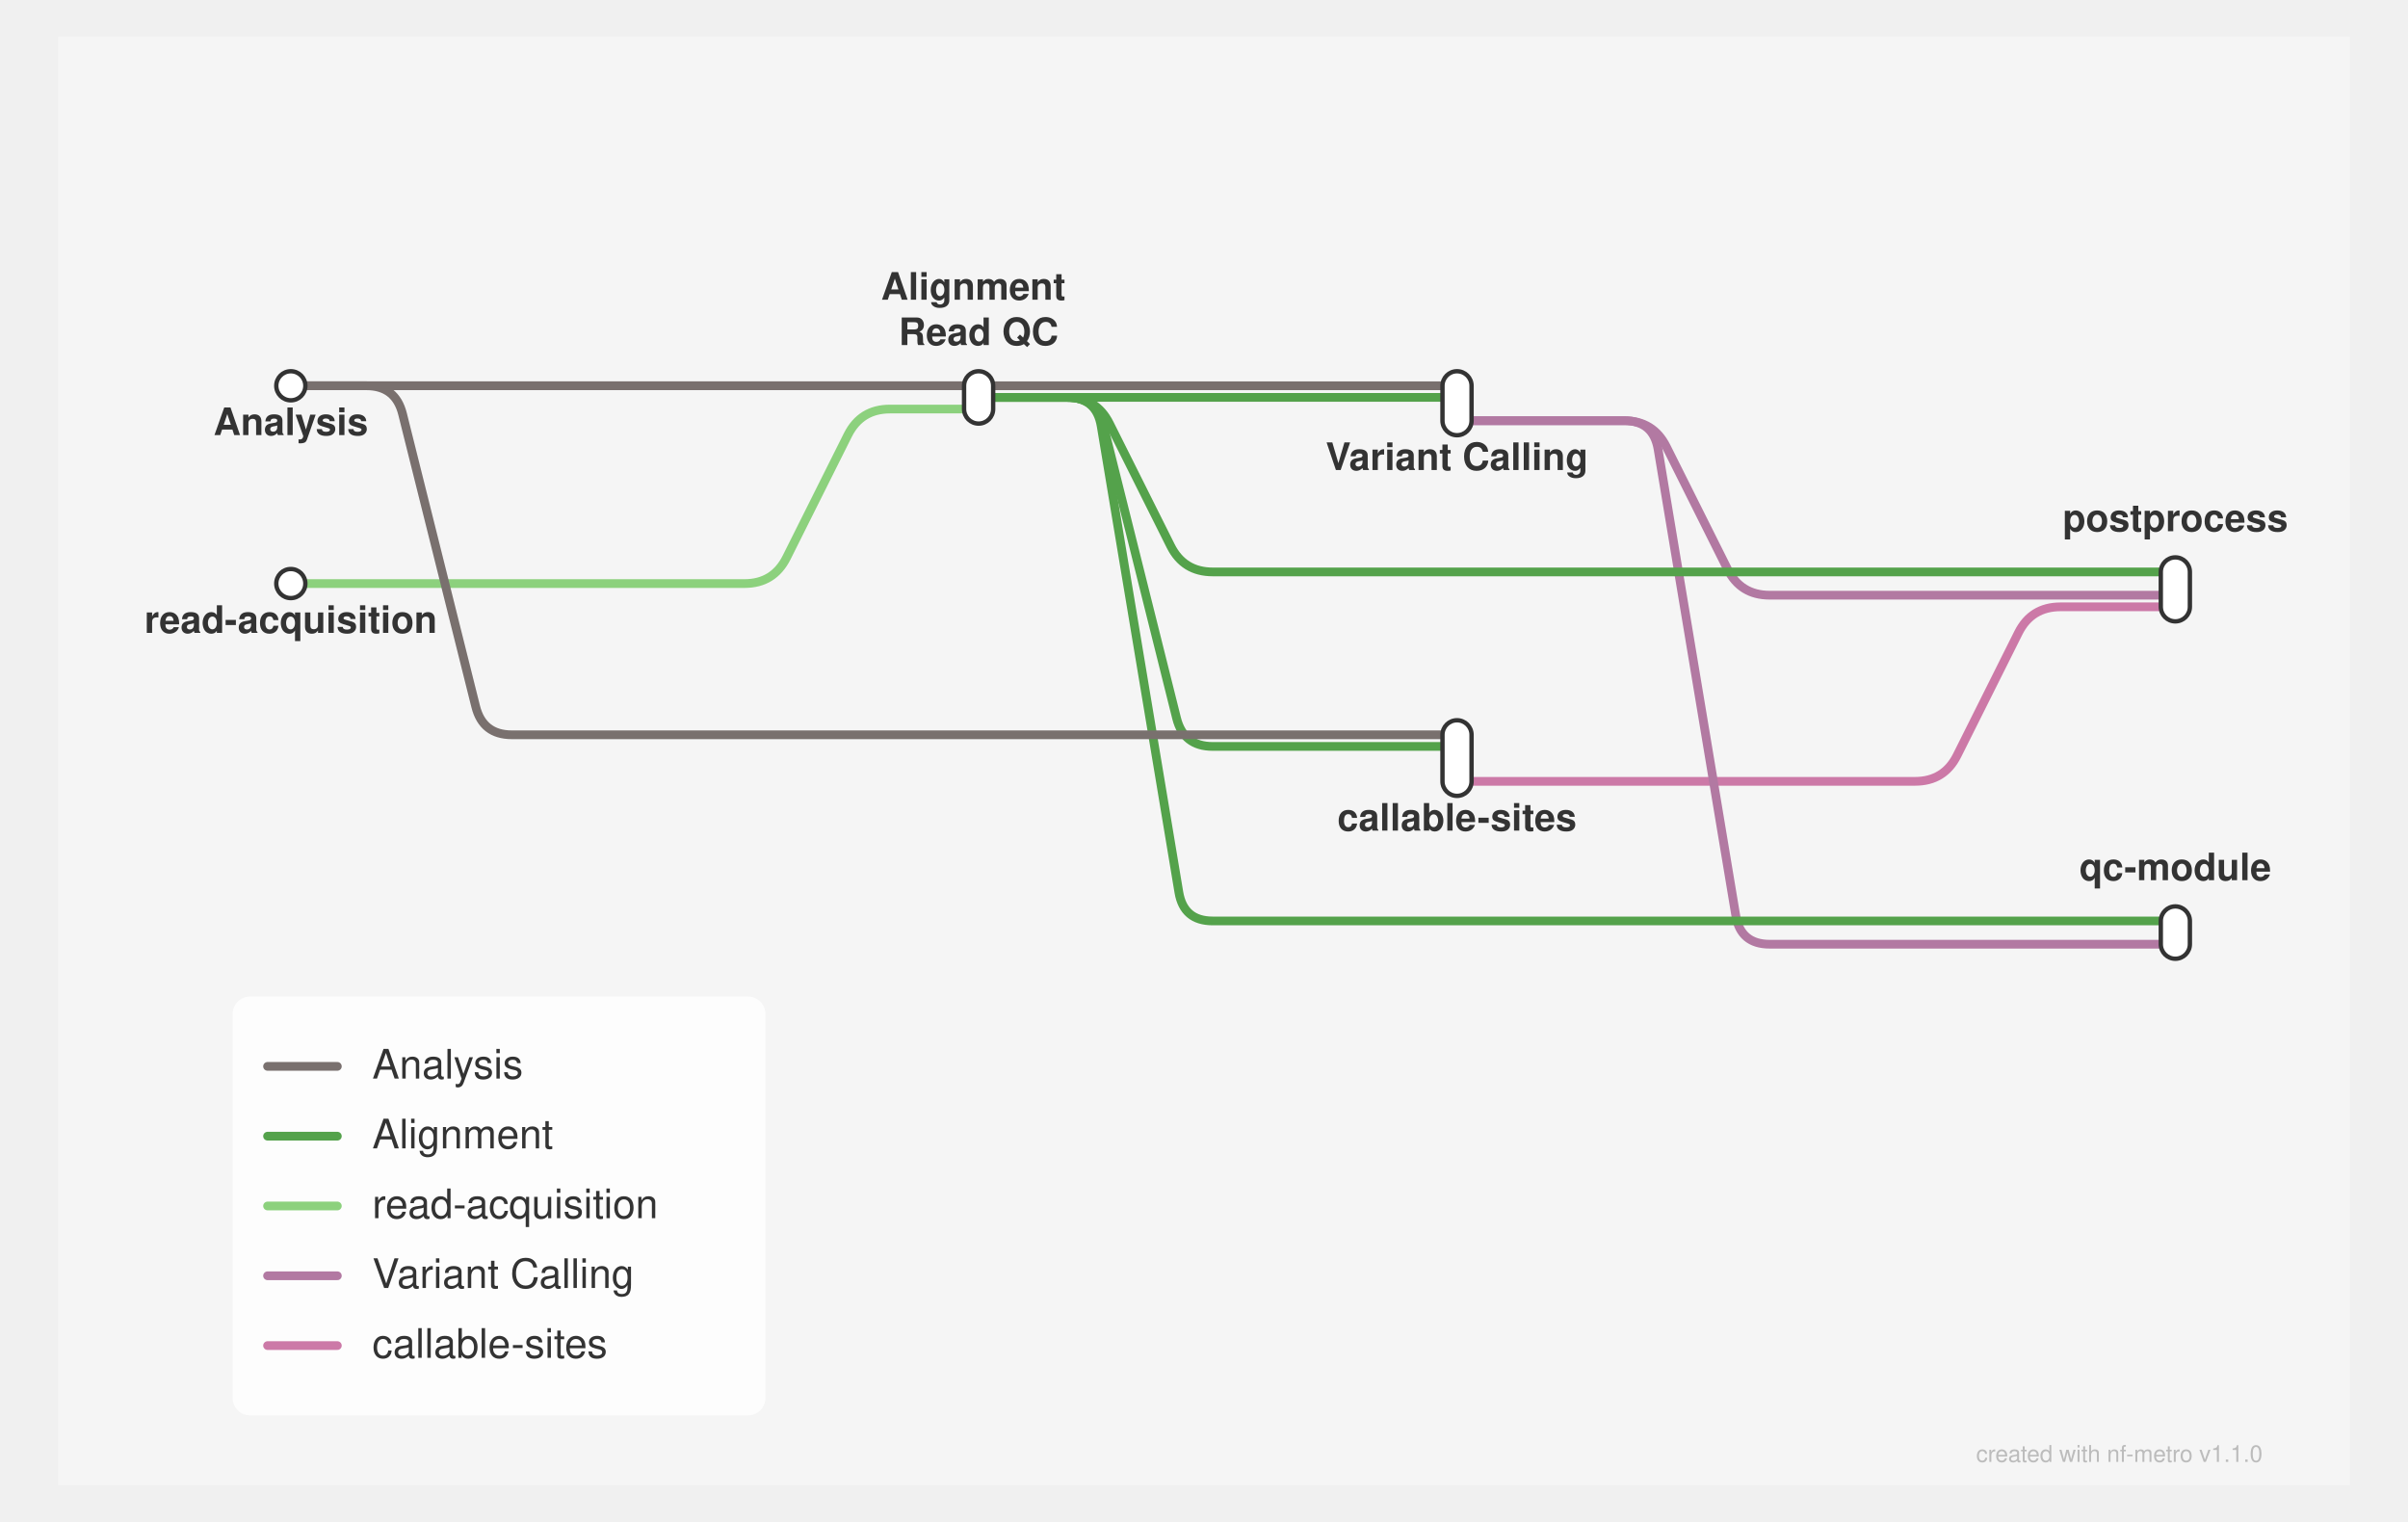
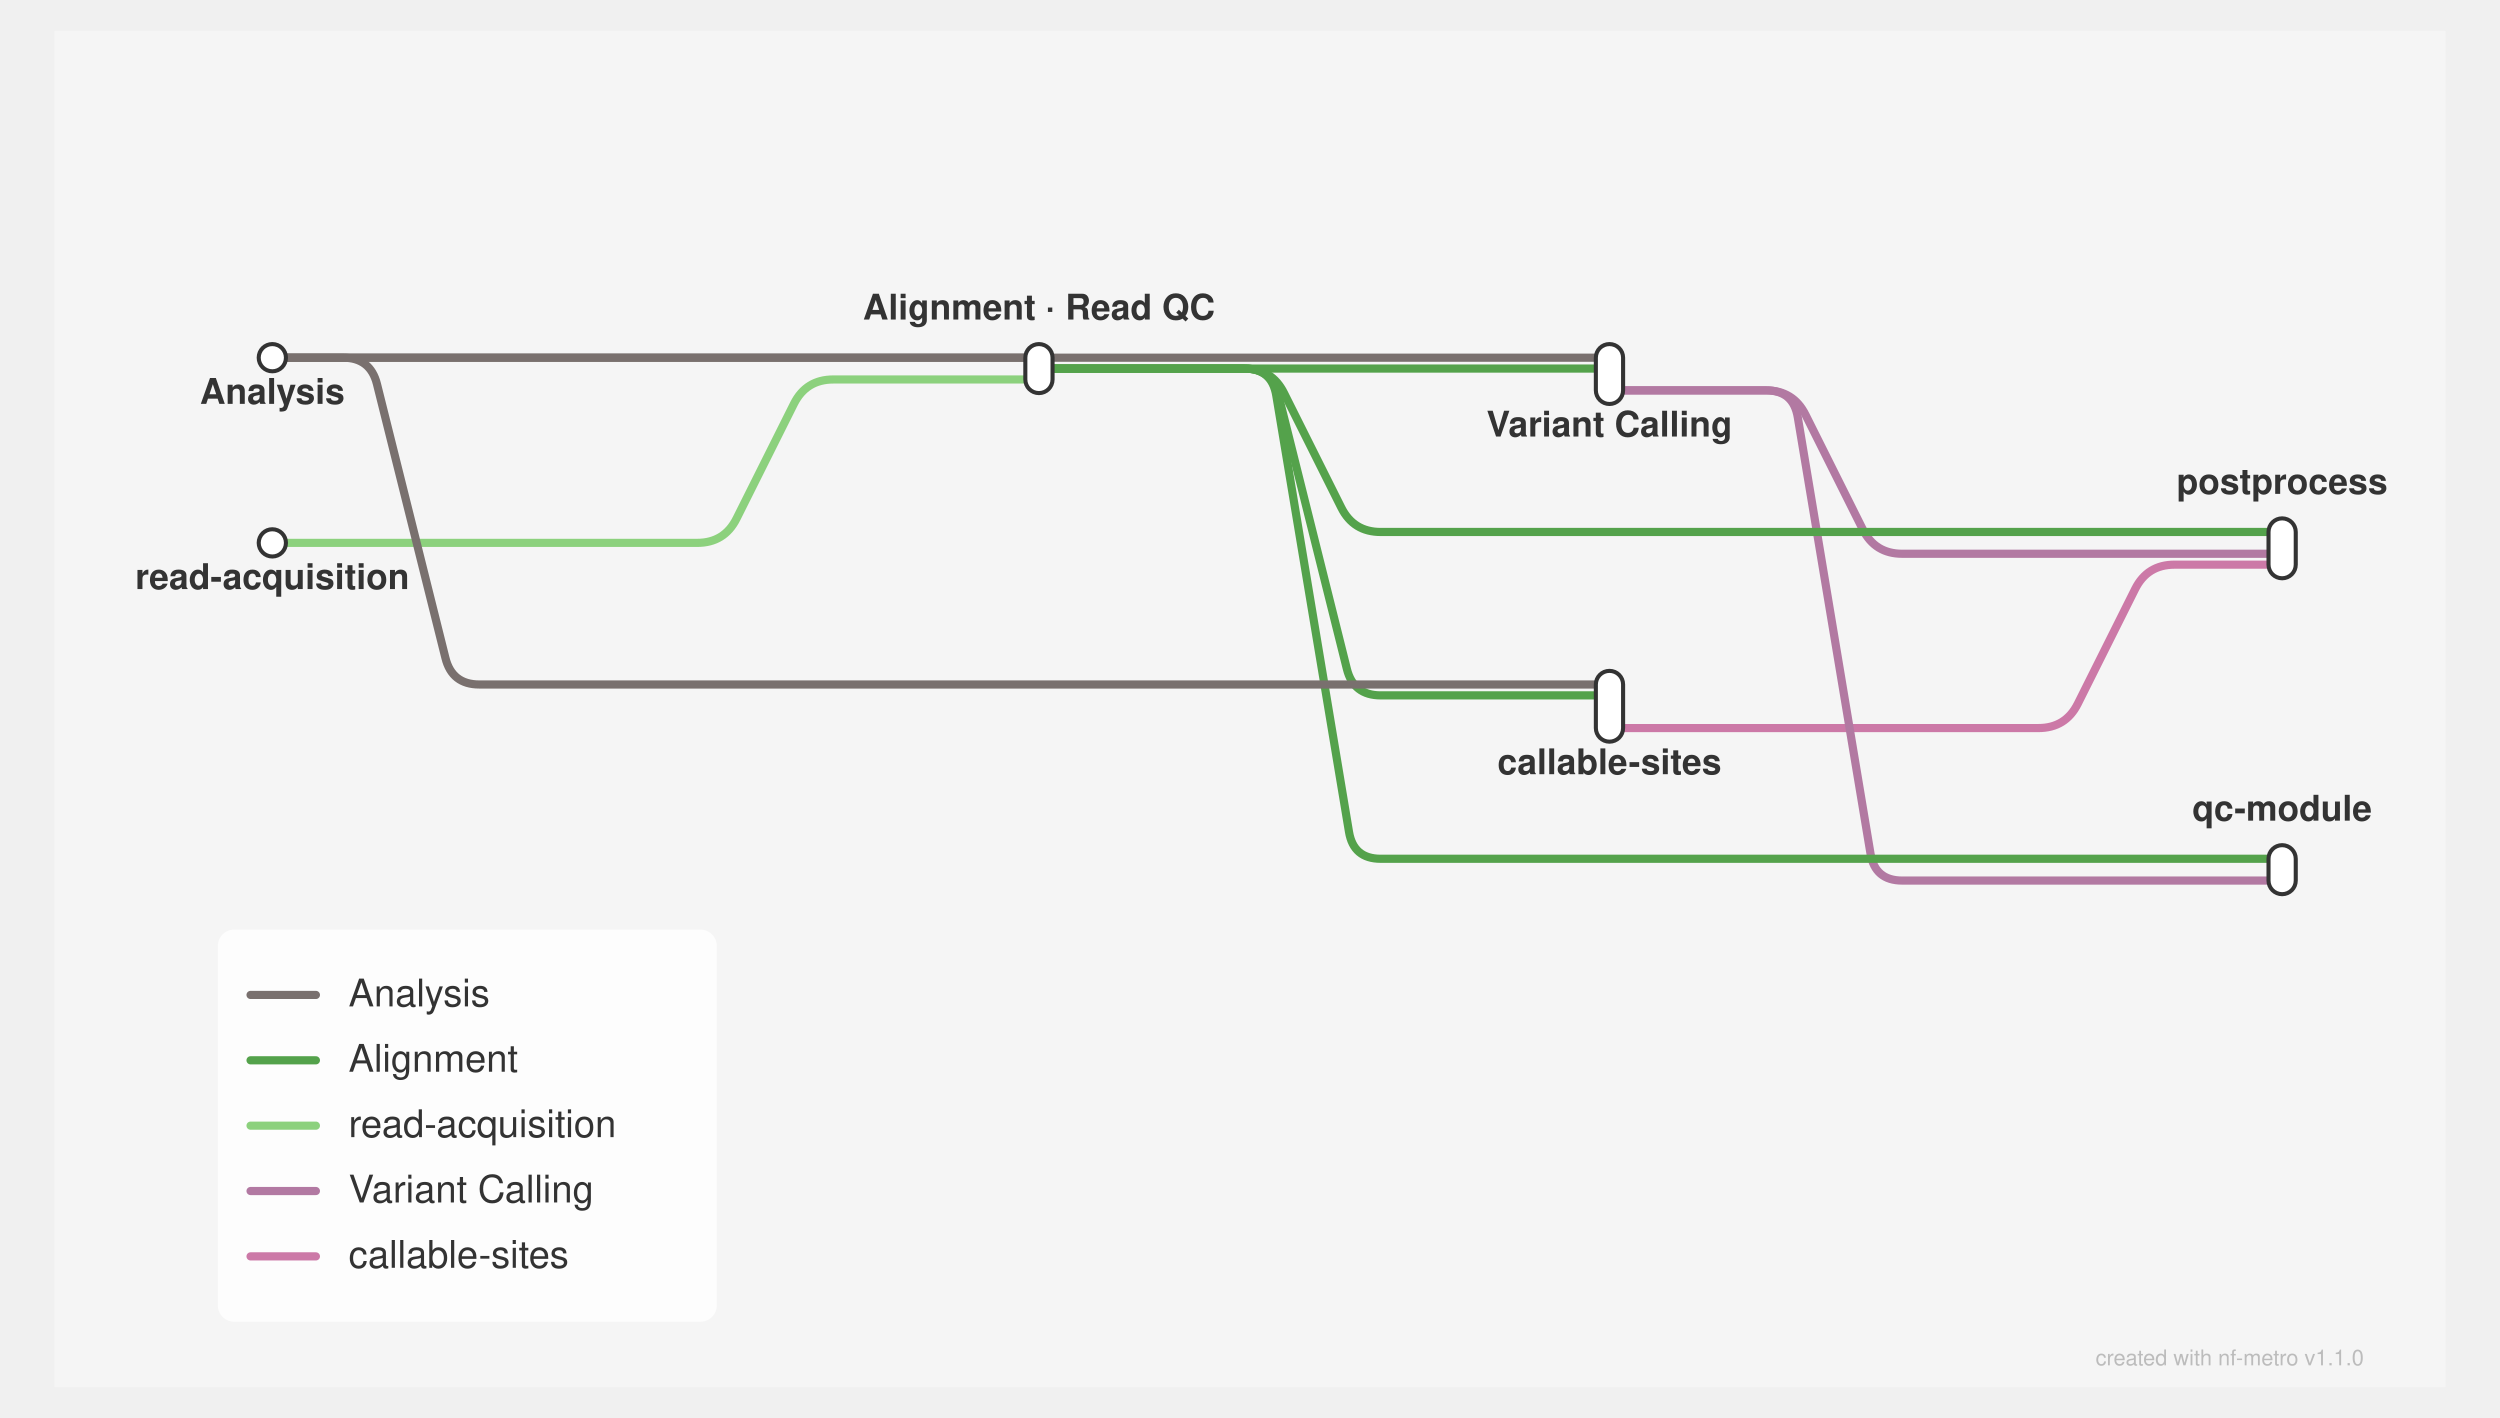
- <svg xmlns="http://www.w3.org/2000/svg" width="788" height="498" viewBox="-20 0 828 498" style="color-scheme: light">
+ <svg xmlns="http://www.w3.org/2000/svg" width="878" height="498" viewBox="-20 0 918 498" style="color-scheme: light">
  <defs>
</defs>
  <style>.nf-metro-bg { fill: var(--nfm-map-bg, light-dark(#f5f5f5, #2b2b2b)); }
.nf-metro-title { fill: var(--nfm-map-title-color, light-dark(#111111, #ffffff)); }
.nf-metro-station-label { fill: var(--nfm-map-label-color, light-dark(#333333, #e0e0e0)); }
.nf-metro-section-box { fill: var(--nfm-map-section-fill, light-dark(#ededed, #373737)); stroke: var(--nfm-map-section-stroke, light-dark(#e6e6e6, #595959)); }
.nf-metro-section-label { fill: var(--nfm-map-section-label-color, light-dark(#666666, #c8c8c8)); }
.nf-metro-group-label { fill: var(--nfm-map-section-label-color, light-dark(#666666, #c8c8c8)); }
.nf-metro-group-underline { stroke: var(--nfm-map-section-label-color, light-dark(#666666, #c8c8c8)); }
.nf-metro-legend-bg { fill: var(--nfm-map-legend-bg, light-dark(rgba(255, 255, 255, 0.8), rgba(0, 0, 0, 0.3))); }
.nf-metro-legend-text { fill: var(--nfm-map-legend-text-color, light-dark(#333333, #e0e0e0)); }
.nf-metro-marker-stroke { stroke: var(--nfm-map-marker-stroke, light-dark(#333333, #f0f0f0)); }
.nf-metro-label-halo { fill: var(--nfm-map-bg, light-dark(#f5f5f5, #2b2b2b)); stroke: var(--nfm-map-bg, light-dark(#f5f5f5, #2b2b2b)); }</style>
-   <rect x="0" y="0" width="788" height="498" fill="#f5f5f5" class="nf-metro-bg" />
-   <path d="M481.0,256.0 L638.5,256.0 Q648.5,256.0,652.972,247.056 L674.028,204.944 Q678.5,196.0,688.5,196.0 L728.0,196.0" stroke="#CC79A7" stroke-width="3.0" fill="none" stroke-linecap="round" stroke-linejoin="round" class="metro-line-callable_sites" data-line-id="callable_sites" />
-   <path d="M481.0,132.0 L538.5,132.0 Q548.5,132.0,552.972,140.944 L574.028,183.056 Q578.5,192.0,588.5,192.0 L728.0,192.0" stroke="#B279A2" stroke-width="3.0" fill="none" stroke-linecap="round" stroke-linejoin="round" class="metro-line-variant" data-line-id="variant" />
-   <path d="M481.0,132.0 L538.5,132.0 Q548.5,132.0,550.144,141.864 L576.856,302.136 Q578.5,312.0,588.5,312.0 L728.0,312.0" stroke="#B279A2" stroke-width="3.0" fill="none" stroke-linecap="round" stroke-linejoin="round" class="metro-line-variant" data-line-id="variant" />
-   <path d="M80.0,188.0 L236.0,188.0 Q246.0,188.0,250.472,179.056 L271.528,136.944 Q276.0,128.0,286.0,128.0 L316.5,128.0" stroke="#8CD17D" stroke-width="3.0" fill="none" stroke-linecap="round" stroke-linejoin="round" class="metro-line-read_acquisition" data-line-id="read_acquisition" />
-   <path d="M316.5,124.0 L347.0,124.0 Q357.0,124.0,359.425,133.701 L384.575,234.299 Q387.0,244.0,397.0,244.0 L481.0,244.0" stroke="#54A24B" stroke-width="3.0" fill="none" stroke-linecap="round" stroke-linejoin="round" class="metro-line-align" data-line-id="align" />
-   <path d="M316.5,124.0 L347.0,124.0 Q357.0,124.0,361.472,132.944 L382.528,175.056 Q387.0,184.0,397.0,184.0 L728.0,184.0" stroke="#54A24B" stroke-width="3.0" fill="none" stroke-linecap="round" stroke-linejoin="round" class="metro-line-align" data-line-id="align" />
-   <path d="M316.5,124.0 L347.0,124.0 Q357.0,124.0,358.644,133.864 L385.356,294.136 Q387.0,304.0,397.0,304.0 L728.0,304.0" stroke="#54A24B" stroke-width="3.0" fill="none" stroke-linecap="round" stroke-linejoin="round" class="metro-line-align" data-line-id="align" />
-   <path d="M316.5,124.0 L481.0,124.0" stroke="#54A24B" stroke-width="3.0" stroke-linecap="round" class="metro-line-align" data-line-id="align" />
-   <path d="M80.0,120.0 L316.5,120.0" stroke="#79706E" stroke-width="3.0" stroke-linecap="round" class="metro-line-generic" data-line-id="generic" />
-   <path d="M80.0,120.0 L106.0,120.0 Q116.0,120.0,118.425,129.701 L143.575,230.299 Q146.0,240.0,156.0,240.0 L481.0,240.0" stroke="#79706E" stroke-width="3.0" fill="none" stroke-linecap="round" stroke-linejoin="round" class="metro-line-generic" data-line-id="generic" />
-   <path d="M80.0,120.0 L481.0,120.0" stroke="#79706E" stroke-width="3.0" stroke-linecap="round" class="metro-line-generic" data-line-id="generic" />
+   <rect x="0" y="0" width="878" height="498" fill="#f5f5f5" class="nf-metro-bg" />
+   <path d="M571.0,256.0 L728.5,256.0 Q738.5,256.0,742.972,247.056 L764.028,204.944 Q768.5,196.0,778.5,196.0 L818.0,196.0" stroke="#CC79A7" stroke-width="3.0" fill="none" stroke-linecap="round" stroke-linejoin="round" class="metro-line-callable_sites" data-line-id="callable_sites" />
+   <path d="M571.0,132.0 L628.5,132.0 Q638.5,132.0,642.972,140.944 L664.028,183.056 Q668.5,192.0,678.5,192.0 L818.0,192.0" stroke="#B279A2" stroke-width="3.0" fill="none" stroke-linecap="round" stroke-linejoin="round" class="metro-line-variant" data-line-id="variant" />
+   <path d="M571.0,132.0 L628.5,132.0 Q638.5,132.0,640.144,141.864 L666.856,302.136 Q668.5,312.0,678.5,312.0 L818.0,312.0" stroke="#B279A2" stroke-width="3.0" fill="none" stroke-linecap="round" stroke-linejoin="round" class="metro-line-variant" data-line-id="variant" />
+   <path d="M80.0,188.0 L236.0,188.0 Q246.0,188.0,250.472,179.056 L271.528,136.944 Q276.0,128.0,286.0,128.0 L361.5,128.0" stroke="#8CD17D" stroke-width="3.0" fill="none" stroke-linecap="round" stroke-linejoin="round" class="metro-line-read_acquisition" data-line-id="read_acquisition" />
+   <path d="M361.5,124.0 L437.0,124.0 Q447.0,124.0,449.425,133.701 L474.575,234.299 Q477.0,244.0,487.0,244.0 L571.0,244.0" stroke="#54A24B" stroke-width="3.0" fill="none" stroke-linecap="round" stroke-linejoin="round" class="metro-line-align" data-line-id="align" />
+   <path d="M361.5,124.0 L437.0,124.0 Q447.0,124.0,451.472,132.944 L472.528,175.056 Q477.0,184.0,487.0,184.0 L818.0,184.0" stroke="#54A24B" stroke-width="3.0" fill="none" stroke-linecap="round" stroke-linejoin="round" class="metro-line-align" data-line-id="align" />
+   <path d="M361.5,124.0 L437.0,124.0 Q447.0,124.0,448.644,133.864 L475.356,294.136 Q477.0,304.0,487.0,304.0 L818.0,304.0" stroke="#54A24B" stroke-width="3.0" fill="none" stroke-linecap="round" stroke-linejoin="round" class="metro-line-align" data-line-id="align" />
+   <path d="M361.5,124.0 L571.0,124.0" stroke="#54A24B" stroke-width="3.0" stroke-linecap="round" class="metro-line-align" data-line-id="align" />
+   <path d="M80.0,120.0 L361.5,120.0" stroke="#79706E" stroke-width="3.0" stroke-linecap="round" class="metro-line-generic" data-line-id="generic" />
+   <path d="M80.0,120.0 L106.0,120.0 Q116.0,120.0,118.425,129.701 L143.575,230.299 Q146.0,240.0,156.0,240.0 L571.0,240.0" stroke="#79706E" stroke-width="3.0" fill="none" stroke-linecap="round" stroke-linejoin="round" class="metro-line-generic" data-line-id="generic" />
+   <path d="M80.0,120.0 L571.0,120.0" stroke="#79706E" stroke-width="3.0" stroke-linecap="round" class="metro-line-generic" data-line-id="generic" />
  <g class="nf-metro-station-group" data-node-id="g_generic_generic" data-node-cx="80.0" data-node-cy="120.0" data-node-r="5.0" data-node-groups="generic" data-node-w="10.0" data-node-h="10.0" data-node-rx="5.0">
    <rect x="75.0" y="115.0" width="10.0" height="10.0" rx="5.0" ry="5.0" fill="#ffffff" stroke="#333333" stroke-width="1.5" class="nf-metro-station" data-station-id="g_generic_generic" data-station-lines="generic" data-station-label="Analysis" />
  </g>
  <g class="nf-metro-station-group" data-node-id="g_read_acquisition_read_acquisition" data-node-cx="80.0" data-node-cy="188.0" data-node-r="5.0" data-node-groups="read_acquisition" data-node-w="10.0" data-node-h="10.0" data-node-rx="5.0">
    <rect x="75.0" y="183.0" width="10.0" height="10.0" rx="5.0" ry="5.0" fill="#ffffff" stroke="#333333" stroke-width="1.5" class="nf-metro-station" data-station-id="g_read_acquisition_read_acquisition" data-station-lines="read_acquisition" data-station-label="read-acquisition" />
  </g>
-   <g class="nf-metro-station-group" data-node-id="g_align_qc_align" data-node-cx="316.5" data-node-cy="124.0" data-node-r="5.0" data-node-groups="align,generic,read_acquisition" data-node-w="10.0" data-node-h="18.0" data-node-rx="5.0">
-     <rect x="311.5" y="115.0" width="10.0" height="18.0" rx="5.0" ry="5.0" fill="#ffffff" stroke="#333333" stroke-width="1.5" class="nf-metro-station" data-station-id="g_align_qc_align" data-station-lines="align,generic,read_acquisition" data-station-label="Alignment Read QC" />
+   <g class="nf-metro-station-group" data-node-id="g_align_qc_align" data-node-cx="361.5" data-node-cy="124.0" data-node-r="5.0" data-node-groups="align,generic,read_acquisition" data-node-w="10.0" data-node-h="18.0" data-node-rx="5.0">
+     <rect x="356.5" y="115.0" width="10.0" height="18.0" rx="5.0" ry="5.0" fill="#ffffff" stroke="#333333" stroke-width="1.5" class="nf-metro-station" data-station-id="g_align_qc_align" data-station-lines="align,generic,read_acquisition" data-station-label="Alignment · Read QC" />
  </g>
-   <g class="nf-metro-station-group" data-node-id="g_variant_variant" data-node-cx="481.0" data-node-cy="126.0" data-node-r="5.0" data-node-groups="align,generic,variant" data-node-w="10.0" data-node-h="22.0" data-node-rx="5.0">
-     <rect x="476.0" y="115.0" width="10.0" height="22.0" rx="5.0" ry="5.0" fill="#ffffff" stroke="#333333" stroke-width="1.5" class="nf-metro-station" data-station-id="g_variant_variant" data-station-lines="align,generic,variant" data-station-label="Variant Calling" />
+   <g class="nf-metro-station-group" data-node-id="g_variant_variant" data-node-cx="571.0" data-node-cy="126.0" data-node-r="5.0" data-node-groups="align,generic,variant" data-node-w="10.0" data-node-h="22.0" data-node-rx="5.0">
+     <rect x="566.0" y="115.0" width="10.0" height="22.0" rx="5.0" ry="5.0" fill="#ffffff" stroke="#333333" stroke-width="1.5" class="nf-metro-station" data-station-id="g_variant_variant" data-station-lines="align,generic,variant" data-station-label="Variant Calling" />
  </g>
-   <g class="nf-metro-station-group" data-node-id="g_callable_sites_callable_sites" data-node-cx="481.0" data-node-cy="248.0" data-node-r="5.0" data-node-groups="align,callable_sites,generic" data-node-w="10.0" data-node-h="26.0" data-node-rx="5.0">
-     <rect x="476.0" y="235.0" width="10.0" height="26.0" rx="5.0" ry="5.0" fill="#ffffff" stroke="#333333" stroke-width="1.5" class="nf-metro-station" data-station-id="g_callable_sites_callable_sites" data-station-lines="align,callable_sites,generic" data-station-label="callable-sites" />
+   <g class="nf-metro-station-group" data-node-id="g_callable_sites_callable_sites" data-node-cx="571.0" data-node-cy="248.0" data-node-r="5.0" data-node-groups="align,callable_sites,generic" data-node-w="10.0" data-node-h="26.0" data-node-rx="5.0">
+     <rect x="566.0" y="235.0" width="10.0" height="26.0" rx="5.0" ry="5.0" fill="#ffffff" stroke="#333333" stroke-width="1.5" class="nf-metro-station" data-station-id="g_callable_sites_callable_sites" data-station-lines="align,callable_sites,generic" data-station-label="callable-sites" />
  </g>
-   <g class="nf-metro-station-group" data-node-id="g_postprocess_postprocess" data-node-cx="728.0" data-node-cy="190.0" data-node-r="5.0" data-node-groups="align,callable_sites,variant" data-node-w="10.0" data-node-h="22.0" data-node-rx="5.0">
-     <rect x="723.0" y="179.0" width="10.0" height="22.0" rx="5.0" ry="5.0" fill="#ffffff" stroke="#333333" stroke-width="1.5" class="nf-metro-station" data-station-id="g_postprocess_postprocess" data-station-lines="align,callable_sites,variant" data-station-label="postprocess" />
+   <g class="nf-metro-station-group" data-node-id="g_postprocess_postprocess" data-node-cx="818.0" data-node-cy="190.0" data-node-r="5.0" data-node-groups="align,callable_sites,variant" data-node-w="10.0" data-node-h="22.0" data-node-rx="5.0">
+     <rect x="813.0" y="179.0" width="10.0" height="22.0" rx="5.0" ry="5.0" fill="#ffffff" stroke="#333333" stroke-width="1.5" class="nf-metro-station" data-station-id="g_postprocess_postprocess" data-station-lines="align,callable_sites,variant" data-station-label="postprocess" />
  </g>
-   <g class="nf-metro-station-group" data-node-id="g_qc_module_qc_module" data-node-cx="728.0" data-node-cy="308.0" data-node-r="5.0" data-node-groups="align,variant" data-node-w="10.0" data-node-h="18.0" data-node-rx="5.0">
-     <rect x="723.0" y="299.0" width="10.0" height="18.0" rx="5.0" ry="5.0" fill="#ffffff" stroke="#333333" stroke-width="1.5" class="nf-metro-station" data-station-id="g_qc_module_qc_module" data-station-lines="align,variant" data-station-label="qc-module" />
+   <g class="nf-metro-station-group" data-node-id="g_qc_module_qc_module" data-node-cx="818.0" data-node-cy="308.0" data-node-r="5.0" data-node-groups="align,variant" data-node-w="10.0" data-node-h="18.0" data-node-rx="5.0">
+     <rect x="813.0" y="299.0" width="10.0" height="18.0" rx="5.0" ry="5.0" fill="#ffffff" stroke="#333333" stroke-width="1.5" class="nf-metro-station" data-station-id="g_qc_module_qc_module" data-station-lines="align,variant" data-station-label="qc-module" />
  </g>
  <text x="80.0" y="131.0" font-size="13.0" fill="#f5f5f5" stroke="#f5f5f5" stroke-width="3.0" stroke-linejoin="round" font-family="'Helvetica Neue', Helvetica, Arial, sans-serif" font-weight="bold" aria-hidden="true" class="nf-metro-label-halo" text-anchor="middle" dominant-baseline="hanging">Analysis</text>
  <text x="80.0" y="131.0" font-size="13.0" fill="#333333" font-family="'Helvetica Neue', Helvetica, Arial, sans-serif" font-weight="bold" text-anchor="middle" dominant-baseline="hanging" data-station-id="g_generic_generic" class="nf-metro-station-label">Analysis</text>
  <text x="80.0" y="199.0" font-size="13.0" fill="#f5f5f5" stroke="#f5f5f5" stroke-width="3.0" stroke-linejoin="round" font-family="'Helvetica Neue', Helvetica, Arial, sans-serif" font-weight="bold" aria-hidden="true" class="nf-metro-label-halo" text-anchor="middle" dominant-baseline="hanging">read-acquisition</text>
  <text x="80.0" y="199.0" font-size="13.0" fill="#333333" font-family="'Helvetica Neue', Helvetica, Arial, sans-serif" font-weight="bold" text-anchor="middle" dominant-baseline="hanging" data-station-id="g_read_acquisition_read_acquisition" class="nf-metro-station-label">read-acquisition</text>
-   <text x="316.5" y="90.4" font-size="13.0" fill="#f5f5f5" stroke="#f5f5f5" stroke-width="3.0" stroke-linejoin="round" font-family="'Helvetica Neue', Helvetica, Arial, sans-serif" font-weight="bold" aria-hidden="true" class="nf-metro-label-halo" text-anchor="middle" dominant-baseline="auto">
-     <tspan x="316.5" dy="0em">Alignment</tspan>
-     <tspan x="316.5" dy="1.2em">Read QC</tspan>
-   </text>
-   <text x="316.5" y="90.4" font-size="13.0" fill="#333333" font-family="'Helvetica Neue', Helvetica, Arial, sans-serif" font-weight="bold" text-anchor="middle" dominant-baseline="auto" data-station-id="g_align_qc_align" class="nf-metro-station-label">
-     <tspan x="316.5" dy="0em">Alignment</tspan>
-     <tspan x="316.5" dy="1.2em">Read QC</tspan>
-   </text>
-   <text x="481.0" y="143.0" font-size="13.0" fill="#f5f5f5" stroke="#f5f5f5" stroke-width="3.0" stroke-linejoin="round" font-family="'Helvetica Neue', Helvetica, Arial, sans-serif" font-weight="bold" aria-hidden="true" class="nf-metro-label-halo" text-anchor="middle" dominant-baseline="hanging">Variant Calling</text>
-   <text x="481.0" y="143.0" font-size="13.0" fill="#333333" font-family="'Helvetica Neue', Helvetica, Arial, sans-serif" font-weight="bold" text-anchor="middle" dominant-baseline="hanging" data-station-id="g_variant_variant" class="nf-metro-station-label">Variant Calling</text>
-   <text x="481.0" y="267.0" font-size="13.0" fill="#f5f5f5" stroke="#f5f5f5" stroke-width="3.0" stroke-linejoin="round" font-family="'Helvetica Neue', Helvetica, Arial, sans-serif" font-weight="bold" aria-hidden="true" class="nf-metro-label-halo" text-anchor="middle" dominant-baseline="hanging">callable-sites</text>
-   <text x="481.0" y="267.0" font-size="13.0" fill="#333333" font-family="'Helvetica Neue', Helvetica, Arial, sans-serif" font-weight="bold" text-anchor="middle" dominant-baseline="hanging" data-station-id="g_callable_sites_callable_sites" class="nf-metro-station-label">callable-sites</text>
-   <text x="728.0" y="170.0" font-size="13.0" fill="#f5f5f5" stroke="#f5f5f5" stroke-width="3.0" stroke-linejoin="round" font-family="'Helvetica Neue', Helvetica, Arial, sans-serif" font-weight="bold" aria-hidden="true" class="nf-metro-label-halo" text-anchor="middle" dominant-baseline="auto">postprocess</text>
-   <text x="728.0" y="170.0" font-size="13.0" fill="#333333" font-family="'Helvetica Neue', Helvetica, Arial, sans-serif" font-weight="bold" text-anchor="middle" dominant-baseline="auto" data-station-id="g_postprocess_postprocess" class="nf-metro-station-label">postprocess</text>
-   <text x="728.0" y="290.0" font-size="13.0" fill="#f5f5f5" stroke="#f5f5f5" stroke-width="3.0" stroke-linejoin="round" font-family="'Helvetica Neue', Helvetica, Arial, sans-serif" font-weight="bold" aria-hidden="true" class="nf-metro-label-halo" text-anchor="middle" dominant-baseline="auto">qc-module</text>
-   <text x="728.0" y="290.0" font-size="13.0" fill="#333333" font-family="'Helvetica Neue', Helvetica, Arial, sans-serif" font-weight="bold" text-anchor="middle" dominant-baseline="auto" data-station-id="g_qc_module_qc_module" class="nf-metro-station-label">qc-module</text>
+   <text x="361.5" y="106.0" font-size="13.0" fill="#f5f5f5" stroke="#f5f5f5" stroke-width="3.0" stroke-linejoin="round" font-family="'Helvetica Neue', Helvetica, Arial, sans-serif" font-weight="bold" aria-hidden="true" class="nf-metro-label-halo" text-anchor="middle" dominant-baseline="auto">Alignment · Read QC</text>
+   <text x="361.5" y="106.0" font-size="13.0" fill="#333333" font-family="'Helvetica Neue', Helvetica, Arial, sans-serif" font-weight="bold" text-anchor="middle" dominant-baseline="auto" data-station-id="g_align_qc_align" class="nf-metro-station-label">Alignment · Read QC</text>
+   <text x="571.0" y="143.0" font-size="13.0" fill="#f5f5f5" stroke="#f5f5f5" stroke-width="3.0" stroke-linejoin="round" font-family="'Helvetica Neue', Helvetica, Arial, sans-serif" font-weight="bold" aria-hidden="true" class="nf-metro-label-halo" text-anchor="middle" dominant-baseline="hanging">Variant Calling</text>
+   <text x="571.0" y="143.0" font-size="13.0" fill="#333333" font-family="'Helvetica Neue', Helvetica, Arial, sans-serif" font-weight="bold" text-anchor="middle" dominant-baseline="hanging" data-station-id="g_variant_variant" class="nf-metro-station-label">Variant Calling</text>
+   <text x="571.0" y="267.0" font-size="13.0" fill="#f5f5f5" stroke="#f5f5f5" stroke-width="3.0" stroke-linejoin="round" font-family="'Helvetica Neue', Helvetica, Arial, sans-serif" font-weight="bold" aria-hidden="true" class="nf-metro-label-halo" text-anchor="middle" dominant-baseline="hanging">callable-sites</text>
+   <text x="571.0" y="267.0" font-size="13.0" fill="#333333" font-family="'Helvetica Neue', Helvetica, Arial, sans-serif" font-weight="bold" text-anchor="middle" dominant-baseline="hanging" data-station-id="g_callable_sites_callable_sites" class="nf-metro-station-label">callable-sites</text>
+   <text x="818.0" y="170.0" font-size="13.0" fill="#f5f5f5" stroke="#f5f5f5" stroke-width="3.0" stroke-linejoin="round" font-family="'Helvetica Neue', Helvetica, Arial, sans-serif" font-weight="bold" aria-hidden="true" class="nf-metro-label-halo" text-anchor="middle" dominant-baseline="auto">postprocess</text>
+   <text x="818.0" y="170.0" font-size="13.0" fill="#333333" font-family="'Helvetica Neue', Helvetica, Arial, sans-serif" font-weight="bold" text-anchor="middle" dominant-baseline="auto" data-station-id="g_postprocess_postprocess" class="nf-metro-station-label">postprocess</text>
+   <text x="818.0" y="290.0" font-size="13.0" fill="#f5f5f5" stroke="#f5f5f5" stroke-width="3.0" stroke-linejoin="round" font-family="'Helvetica Neue', Helvetica, Arial, sans-serif" font-weight="bold" aria-hidden="true" class="nf-metro-label-halo" text-anchor="middle" dominant-baseline="auto">qc-module</text>
+   <text x="818.0" y="290.0" font-size="13.0" fill="#333333" font-family="'Helvetica Neue', Helvetica, Arial, sans-serif" font-weight="bold" text-anchor="middle" dominant-baseline="auto" data-station-id="g_qc_module_qc_module" class="nf-metro-station-label">qc-module</text>
  <rect x="60.0" y="330.0" width="183.2" height="144.0" rx="6" ry="6" fill="rgba(255, 255, 255, 0.8)" class="nf-metro-legend-bg" />
  <path d="M72.0,354.0 L96.0,354.0" stroke="#79706E" stroke-width="3.0" stroke-linecap="round" />
  <text x="108.0" y="354.0" font-size="14.0" fill="#333333" font-family="'Helvetica Neue', Helvetica, Arial, sans-serif" dy="0.3em" class="nf-metro-legend-text">Analysis</text>
  <path d="M72.0,378.0 L96.0,378.0" stroke="#54A24B" stroke-width="3.0" stroke-linecap="round" />
  <text x="108.0" y="378.0" font-size="14.0" fill="#333333" font-family="'Helvetica Neue', Helvetica, Arial, sans-serif" dy="0.3em" class="nf-metro-legend-text">Alignment</text>
  <path d="M72.0,402.0 L96.0,402.0" stroke="#8CD17D" stroke-width="3.0" stroke-linecap="round" />
  <text x="108.0" y="402.0" font-size="14.0" fill="#333333" font-family="'Helvetica Neue', Helvetica, Arial, sans-serif" dy="0.3em" class="nf-metro-legend-text">read-acquisition</text>
  <path d="M72.0,426.0 L96.0,426.0" stroke="#B279A2" stroke-width="3.0" stroke-linecap="round" />
  <text x="108.0" y="426.0" font-size="14.0" fill="#333333" font-family="'Helvetica Neue', Helvetica, Arial, sans-serif" dy="0.3em" class="nf-metro-legend-text">Variant Calling</text>
  <path d="M72.0,450.0 L96.0,450.0" stroke="#CC79A7" stroke-width="3.0" stroke-linecap="round" />
  <text x="108.0" y="450.0" font-size="14.0" fill="#333333" font-family="'Helvetica Neue', Helvetica, Arial, sans-serif" dy="0.3em" class="nf-metro-legend-text">callable-sites</text>
-   <text x="758.0" y="490.0" font-size="8" fill="rgba(150, 150, 150, 0.6)" font-family="'Helvetica Neue', Helvetica, Arial, sans-serif" text-anchor="end">created with nf-metro v1.1.0</text>
+   <text x="848.0" y="490.0" font-size="8" fill="rgba(150, 150, 150, 0.6)" font-family="'Helvetica Neue', Helvetica, Arial, sans-serif" text-anchor="end">created with nf-metro v1.1.0</text>
</svg>
